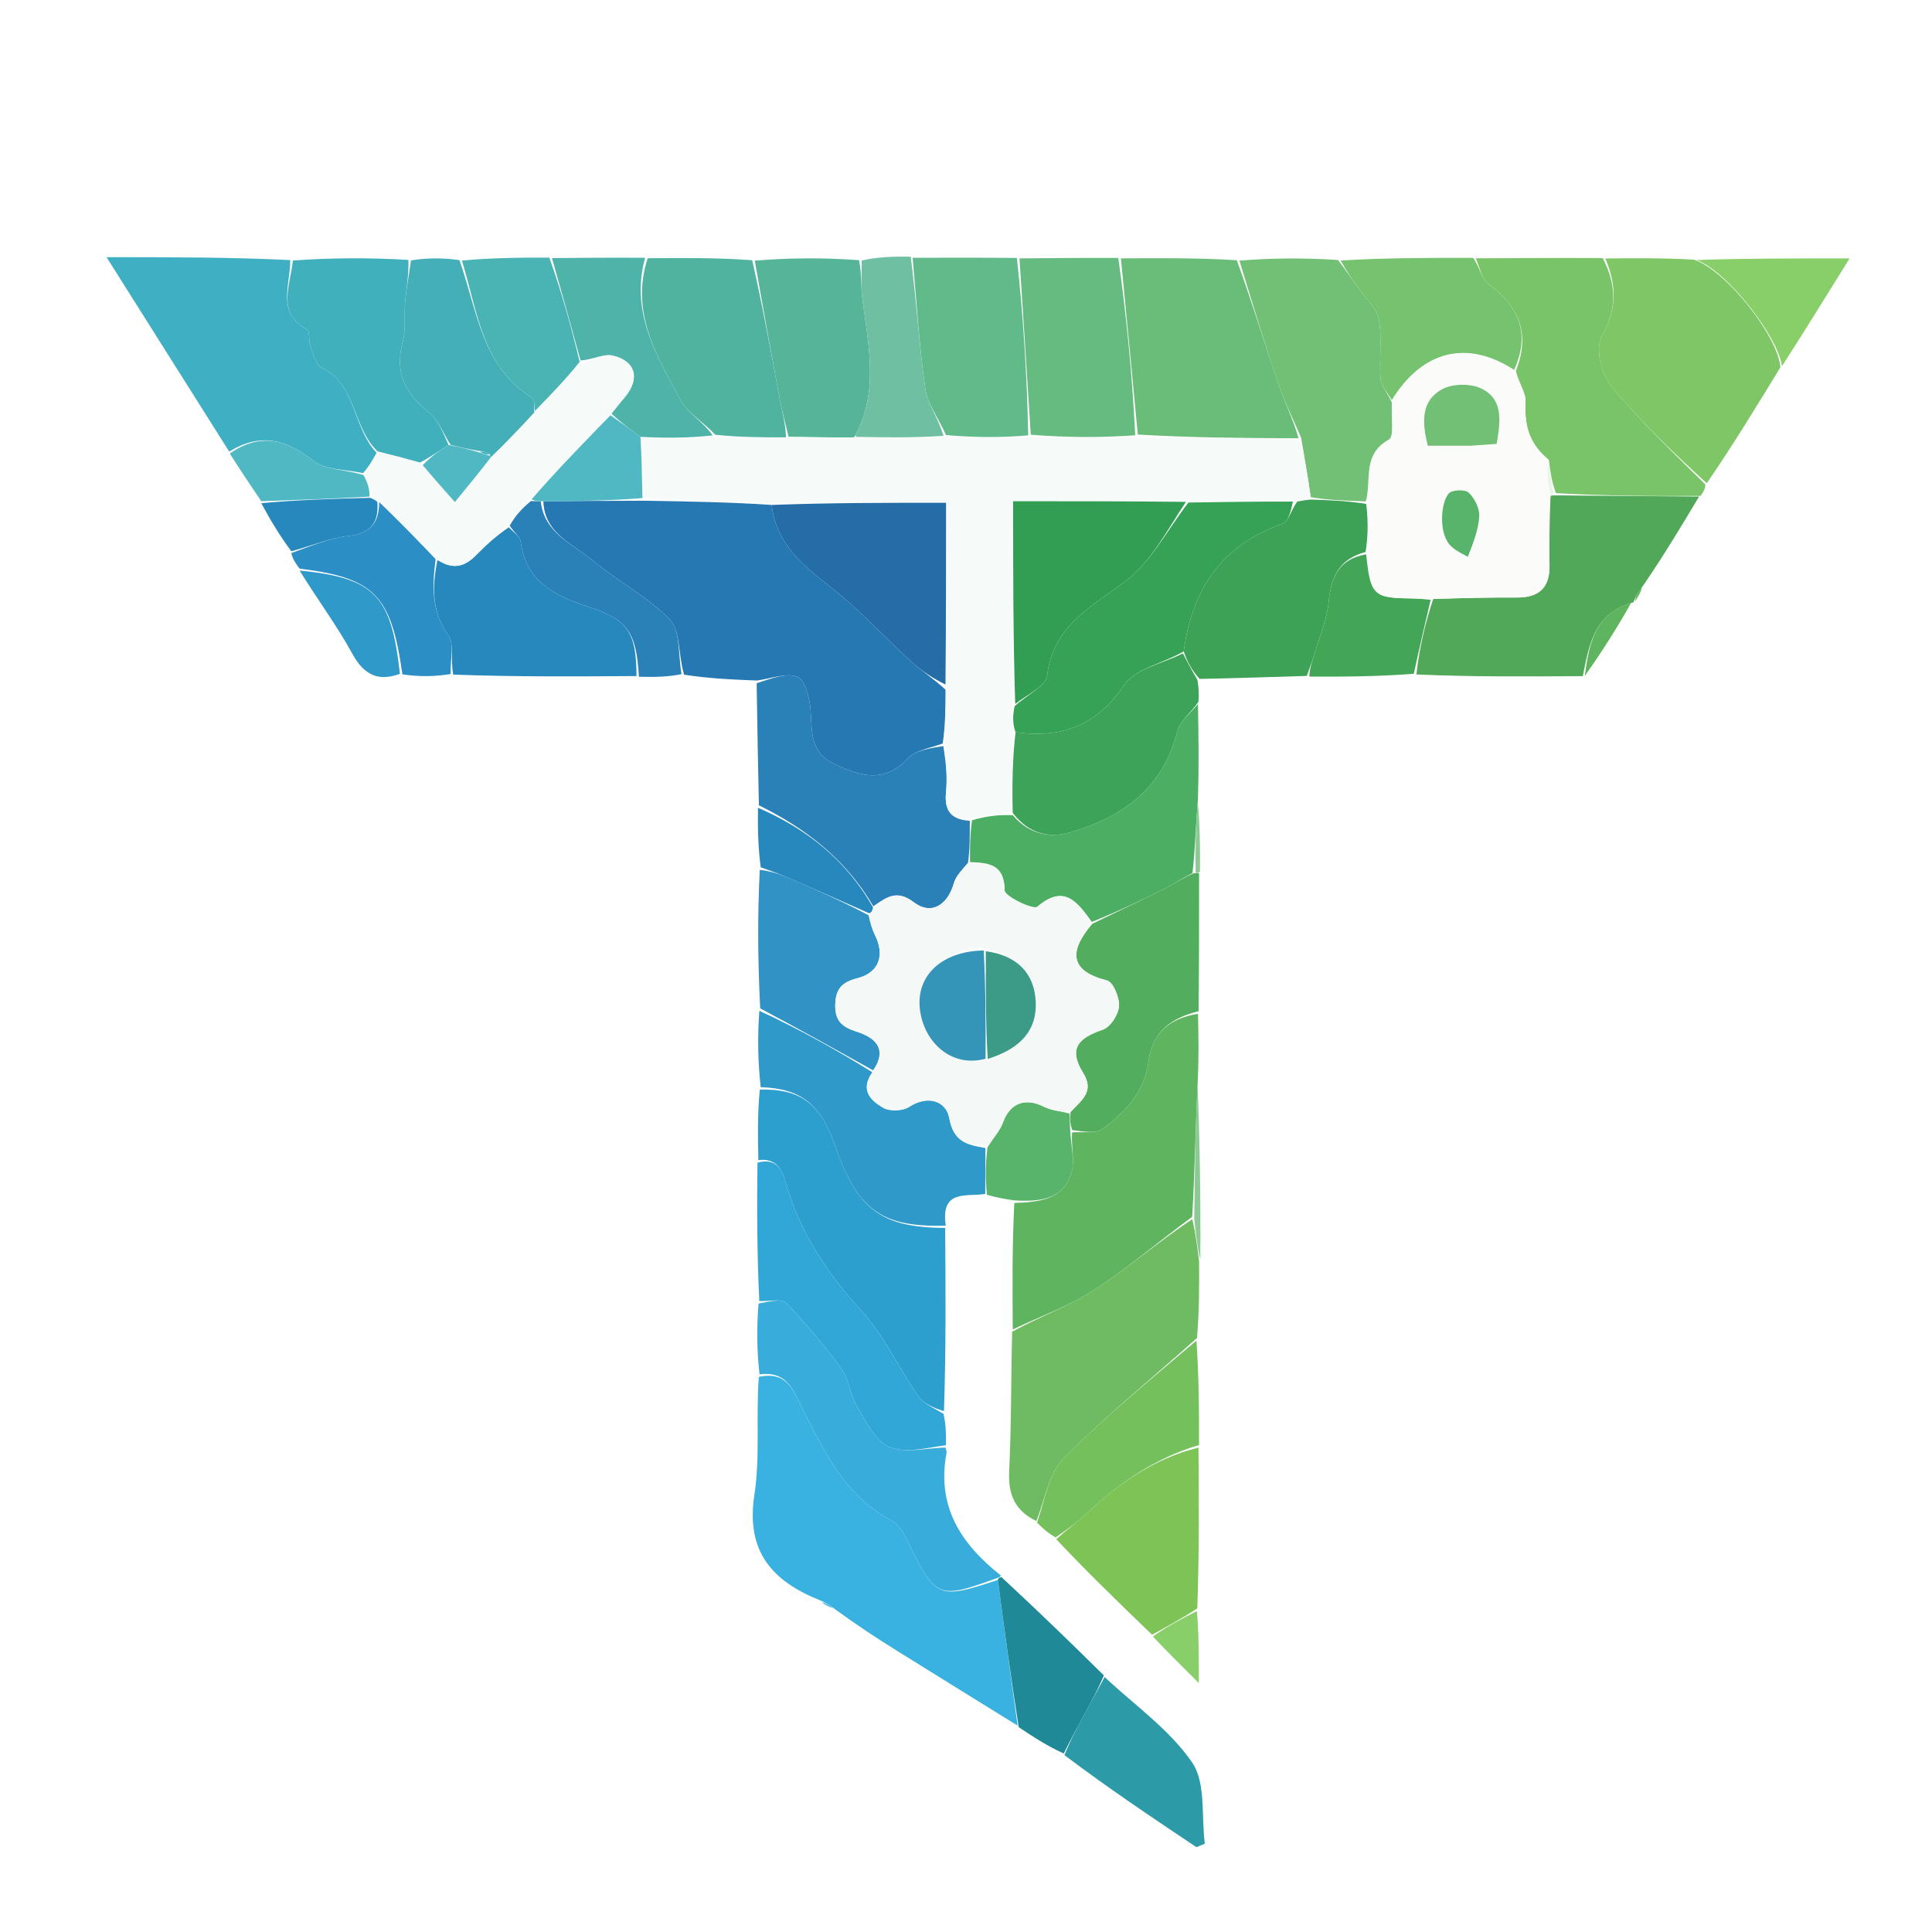
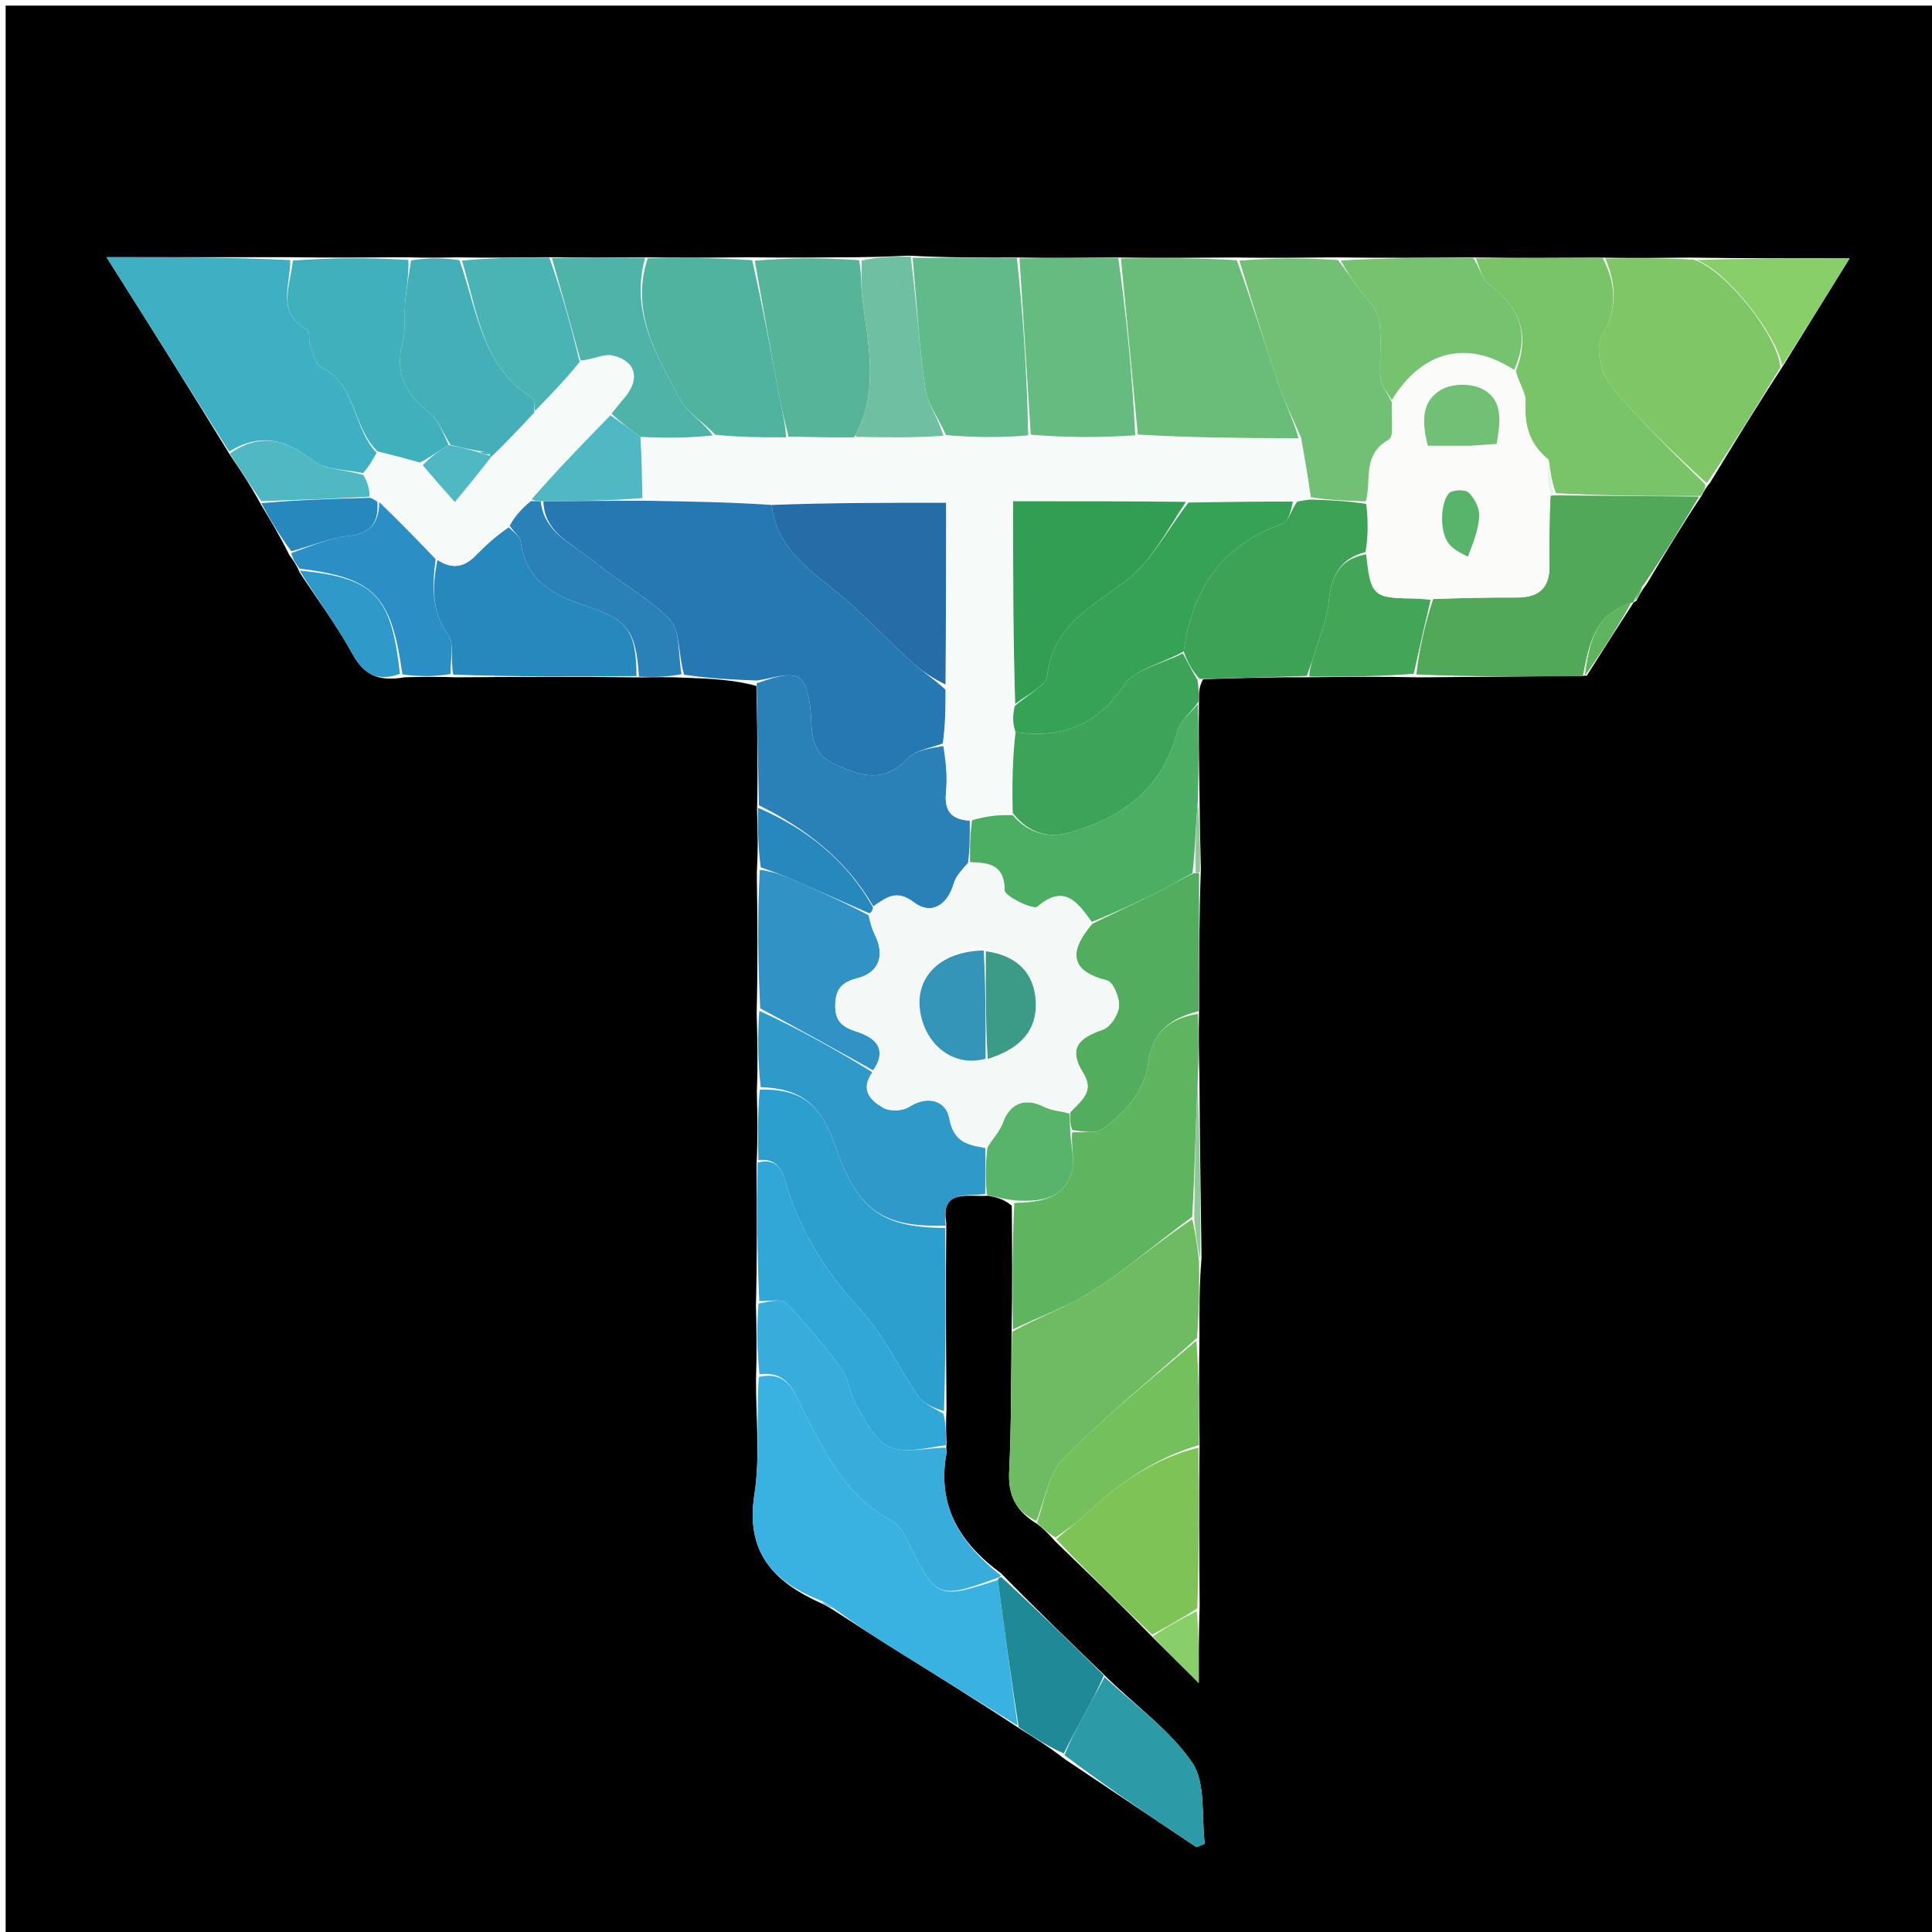
<svg xmlns="http://www.w3.org/2000/svg" version="1.1" id="Layer_1" x="0px" y="0px" width="100%" viewBox="0 0 343 343" enable-background="new 0 0 343 343" xml:space="preserve">
-   <path fill="#FEFFFE" opacity="1" stroke="none" d=" M1,129   C1,86 1,43.5 1,1   C115.333,1 229.667,1 344,1   C344,115.333 344,229.667 344,344   C229.667,344 115.333,344 1,344   C1,272.5 1,201 1,129  M290.529,106.675   C290.978,105.77 291.427,104.865 292.435,103.538   C295.508,98.41 298.582,93.282 302.148,87.934   C302.465,87.3 302.781,86.667 303.638,85.639   C307.788,78.828 311.937,72.016 316.648,64.806   C320.493,58.595 324.339,52.383 328.371,45.871   C318.434,45.871 309.69,45.871 300.026,45.734   C295.018,45.785 290.009,45.837 284.073,45.739   C276.714,45.779 269.355,45.819 261.07,45.706   C253.379,45.755 245.688,45.803 237.071,45.696   C231.381,45.752 225.691,45.808 219.073,45.714   C212.381,45.766 205.69,45.818 198.073,45.715   C192.381,45.767 186.688,45.82 180.071,45.717   C174.055,45.732 168.039,45.748 161.36,45.389   C158.563,45.512 155.767,45.635 152.041,45.666   C146.028,45.722 140.016,45.777 133.076,45.677   C127.049,45.733 121.022,45.79 114.071,45.687   C108.712,45.729 103.353,45.772 97.071,45.664   C92.049,45.724 87.028,45.785 81.115,45.689   C78.412,45.74 75.708,45.79 72.077,45.675   C65.385,45.722 58.692,45.77 51.072,45.66   C40.842,45.66 30.612,45.66 18.916,45.66   C26.671,57.952 33.681,69.065 40.895,80.856   C42.724,83.564 44.553,86.273 46.391,89.681   C48.052,92.428 49.714,95.175 51.373,98.555   C51.977,99.352 52.581,100.15 53.199,101.633   C56.356,106.433 59.817,111.066 62.569,116.088   C64.592,119.779 67.093,121.06 71.888,120.241   C74.592,120.175 77.297,120.109 80.921,120.248   C91.615,120.174 102.308,120.1 113.864,120.266   C116.241,120.222 118.618,120.178 121.897,120.328   C126.059,120.491 130.221,120.654 134.287,121.776   C134.435,128.841 134.583,135.906 134.407,143.842   C134.507,147.223 134.608,150.604 134.367,154.862   C134.46,162.913 134.553,170.965 134.339,179.892   C134.456,184.268 134.572,188.643 134.37,193.889   C134.46,197.914 134.55,201.939 134.316,206.86   C134.367,214.903 134.419,222.947 134.21,231.882   C134.298,235.923 134.387,239.964 134.223,244.907   C134.19,251.728 134.969,258.674 133.936,265.34   C132.358,275.523 137.18,280.791 145.984,284.728   C146.676,285.078 147.367,285.429 148.574,286.241   C152.076,288.488 155.557,290.77 159.086,292.974   C166.265,297.458 173.47,301.9 181.049,306.903   C183.636,308.515 186.223,310.127 189.045,312.313   C196.832,317.521 204.618,322.729 212.405,327.936   C212.902,327.734 213.399,327.531 213.896,327.328   C213.258,322.437 214.125,316.512 211.639,312.89   C207.625,307.042 201.403,302.709 195.827,297.151   C189.877,291.41 183.926,285.668 177.724,279.319   C170.484,274.018 166.276,267.347 168.044,257.958   C168.1,257.659 167.923,257.317 168.038,256.151   C167.975,254.432 167.913,252.712 168.04,250.073   C167.96,239.383 167.881,228.693 168.002,217.19   C166.949,211.011 171.719,212.526 175.529,212.287   C176.89,212.576 178.25,212.865 179.632,214.069   C179.689,221.388 179.746,228.706 179.59,236.82   C179.476,244.946 179.564,253.082 179.165,261.194   C178.959,265.375 180.238,268.252 184.229,270.605   C185.169,271.4 186.11,272.195 187.298,273.604   C193.042,279.144 198.786,284.684 204.822,290.85   C207.23,293.241 209.639,295.633 212.826,298.798   C212.826,293.455 212.826,289.717 212.985,285.056   C212.915,275.705 212.844,266.354 212.968,256.083   C212.897,250.055 212.827,244.028 212.951,237.089   C212.929,232.717 212.906,228.344 213.315,223.292   C213.165,212.87 213.015,202.449 212.942,191.104   C212.858,187.398 212.773,183.693 212.885,179.07   C212.885,171.063 212.884,163.057 213.197,154.291   C213.098,150.199 212.999,146.108 212.96,141.08   C212.868,135.713 212.776,130.345 212.867,124.179   C212.849,123.088 212.832,121.998 213.598,120.584   C219.732,120.389 225.866,120.194 232.911,120.237   C238.94,120.162 244.969,120.086 251.91,120.254   C261.607,120.182 271.305,120.109 281.705,119.964   C284.454,115.635 287.204,111.305 290.005,106.991   C290.005,106.991 289.971,106.949 290.529,106.675  z" />
+   <path fill="" opacity="1" stroke="none" d=" M1,129   C1,86 1,43.5 1,1   C115.333,1 229.667,1 344,1   C344,115.333 344,229.667 344,344   C229.667,344 115.333,344 1,344   C1,272.5 1,201 1,129  M290.529,106.675   C290.978,105.77 291.427,104.865 292.435,103.538   C295.508,98.41 298.582,93.282 302.148,87.934   C302.465,87.3 302.781,86.667 303.638,85.639   C307.788,78.828 311.937,72.016 316.648,64.806   C320.493,58.595 324.339,52.383 328.371,45.871   C318.434,45.871 309.69,45.871 300.026,45.734   C295.018,45.785 290.009,45.837 284.073,45.739   C276.714,45.779 269.355,45.819 261.07,45.706   C253.379,45.755 245.688,45.803 237.071,45.696   C231.381,45.752 225.691,45.808 219.073,45.714   C212.381,45.766 205.69,45.818 198.073,45.715   C192.381,45.767 186.688,45.82 180.071,45.717   C174.055,45.732 168.039,45.748 161.36,45.389   C158.563,45.512 155.767,45.635 152.041,45.666   C146.028,45.722 140.016,45.777 133.076,45.677   C127.049,45.733 121.022,45.79 114.071,45.687   C108.712,45.729 103.353,45.772 97.071,45.664   C92.049,45.724 87.028,45.785 81.115,45.689   C78.412,45.74 75.708,45.79 72.077,45.675   C65.385,45.722 58.692,45.77 51.072,45.66   C40.842,45.66 30.612,45.66 18.916,45.66   C26.671,57.952 33.681,69.065 40.895,80.856   C42.724,83.564 44.553,86.273 46.391,89.681   C48.052,92.428 49.714,95.175 51.373,98.555   C51.977,99.352 52.581,100.15 53.199,101.633   C56.356,106.433 59.817,111.066 62.569,116.088   C64.592,119.779 67.093,121.06 71.888,120.241   C74.592,120.175 77.297,120.109 80.921,120.248   C91.615,120.174 102.308,120.1 113.864,120.266   C116.241,120.222 118.618,120.178 121.897,120.328   C126.059,120.491 130.221,120.654 134.287,121.776   C134.435,128.841 134.583,135.906 134.407,143.842   C134.507,147.223 134.608,150.604 134.367,154.862   C134.46,162.913 134.553,170.965 134.339,179.892   C134.456,184.268 134.572,188.643 134.37,193.889   C134.46,197.914 134.55,201.939 134.316,206.86   C134.367,214.903 134.419,222.947 134.21,231.882   C134.298,235.923 134.387,239.964 134.223,244.907   C134.19,251.728 134.969,258.674 133.936,265.34   C132.358,275.523 137.18,280.791 145.984,284.728   C146.676,285.078 147.367,285.429 148.574,286.241   C152.076,288.488 155.557,290.77 159.086,292.974   C166.265,297.458 173.47,301.9 181.049,306.903   C183.636,308.515 186.223,310.127 189.045,312.313   C196.832,317.521 204.618,322.729 212.405,327.936   C212.902,327.734 213.399,327.531 213.896,327.328   C213.258,322.437 214.125,316.512 211.639,312.89   C207.625,307.042 201.403,302.709 195.827,297.151   C189.877,291.41 183.926,285.668 177.724,279.319   C170.484,274.018 166.276,267.347 168.044,257.958   C168.1,257.659 167.923,257.317 168.038,256.151   C167.975,254.432 167.913,252.712 168.04,250.073   C167.96,239.383 167.881,228.693 168.002,217.19   C166.949,211.011 171.719,212.526 175.529,212.287   C176.89,212.576 178.25,212.865 179.632,214.069   C179.689,221.388 179.746,228.706 179.59,236.82   C179.476,244.946 179.564,253.082 179.165,261.194   C178.959,265.375 180.238,268.252 184.229,270.605   C185.169,271.4 186.11,272.195 187.298,273.604   C193.042,279.144 198.786,284.684 204.822,290.85   C207.23,293.241 209.639,295.633 212.826,298.798   C212.826,293.455 212.826,289.717 212.985,285.056   C212.915,275.705 212.844,266.354 212.968,256.083   C212.897,250.055 212.827,244.028 212.951,237.089   C212.929,232.717 212.906,228.344 213.315,223.292   C213.165,212.87 213.015,202.449 212.942,191.104   C212.858,187.398 212.773,183.693 212.885,179.07   C212.885,171.063 212.884,163.057 213.197,154.291   C213.098,150.199 212.999,146.108 212.96,141.08   C212.868,135.713 212.776,130.345 212.867,124.179   C212.849,123.088 212.832,121.998 213.598,120.584   C219.732,120.389 225.866,120.194 232.911,120.237   C238.94,120.162 244.969,120.086 251.91,120.254   C261.607,120.182 271.305,120.109 281.705,119.964   C284.454,115.635 287.204,111.305 290.005,106.991   C290.005,106.991 289.971,106.949 290.529,106.675  z" />
  <path fill="#2578B1" opacity="1" stroke="none" d=" M134.382,120.817   C130.221,120.654 126.059,120.491 121.447,119.782   C120.379,116.095 120.795,111.961 118.93,110.019   C115.026,105.955 109.74,103.26 105.363,99.595   C101.755,96.574 96.624,94.725 96.47,88.994   C102.668,88.943 108.399,88.906 114.589,88.896   C122.366,89.034 129.684,89.147 137.004,89.644   C137.969,97.755 144.093,101.343 149.343,105.76   C153.697,109.422 157.584,113.633 161.795,117.472   C163.631,119.145 165.761,120.495 167.858,122.437   C167.881,125.919 167.804,128.956 167.368,132   C165.04,132.85 162.545,133.197 161.198,134.626   C156.968,139.119 152.778,137.84 148.119,135.629   C143.649,133.509 144.217,129.687 143.893,125.871   C143.719,123.825 142.91,120.663 141.574,120.157   C139.549,119.392 136.815,120.503 134.382,120.817  z" />
  <path fill="#39B2E1" opacity="1" stroke="none" d=" M145.727,284.171   C137.18,280.791 132.358,275.523 133.936,265.34   C134.969,258.674 134.19,251.728 134.715,244.453   C139.939,243.308 141.011,247.246 142.501,250.163   C146.441,257.88 150.105,265.694 158.343,269.991   C159.415,270.55 160.268,271.857 160.832,273.009   C166.171,283.908 166.39,284.026 177.164,280.493   C178.307,289.38 179.486,297.87 180.665,306.359   C173.47,301.9 166.265,297.458 159.086,292.974   C155.557,290.77 152.076,288.488 148.243,285.693   C147.184,284.82 146.455,284.495 145.727,284.171  z" />
  <path fill="#3FAFC3" opacity="1" stroke="none" d=" M40.692,80.177   C33.681,69.065 26.671,57.952 18.916,45.66   C30.612,45.66 40.842,45.66 51.535,46.172   C51.524,50.9 49.038,55.509 54.533,58.544   C55.064,58.837 54.747,60.452 55.085,61.356   C55.599,62.724 56.002,64.699 57.044,65.212   C63.335,68.305 62.589,75.945 66.877,80.408   C66.082,81.783 65.45,82.886 64.457,83.995   C61.223,83.314 57.705,83.438 55.602,81.775   C50.72,77.914 46.087,76.832 40.692,80.177  z" />
  <path fill="#5FB460" opacity="1" stroke="none" d=" M212.688,179.987   C212.773,183.693 212.858,187.398 212.642,191.881   C212.229,200.438 212.118,208.218 211.658,216.033   C205.691,220.395 200.308,225.081 194.379,228.928   C189.88,231.847 184.687,233.698 179.803,236.024   C179.746,228.706 179.689,221.388 180.076,213.568   C184.752,213.414 188.81,212.888 190.214,208.212   C190.869,206.029 190.115,203.422 190.348,201.039   C192.394,200.896 194.519,201.306 195.71,200.437   C199.776,197.469 203.221,193.787 203.902,188.476   C204.58,183.198 207.793,180.779 212.688,179.987  z" />
  <path fill="#7FC766" opacity="1" stroke="none" d=" M316.087,65.204   C311.937,72.016 307.788,78.828 303.016,85.797   C296.847,80.15 290.984,74.603 285.931,68.397   C284.245,66.328 283.21,61.765 284.355,59.747   C287.099,54.908 287.022,50.612 285.001,45.888   C290.009,45.837 295.018,45.785 300.706,46.093   C306.469,47.974 315.633,59.663 316.087,65.204  z" />
  <path fill="#6EBB62" opacity="1" stroke="none" d=" M179.697,236.422   C184.687,233.698 189.88,231.847 194.379,228.928   C200.308,225.081 205.691,220.395 211.672,216.46   C212.318,219.224 212.601,221.598 212.884,223.972   C212.906,228.344 212.929,232.717 212.507,237.551   C204.246,244.938 196.099,251.539 188.788,258.963   C186.155,261.635 185.53,266.284 183.989,270.031   C180.238,268.252 178.959,265.375 179.165,261.194   C179.564,253.082 179.476,244.946 179.697,236.422  z" />
  <path fill="#51A859" opacity="1" stroke="none" d=" M281.002,120.037   C271.305,120.109 261.607,120.182 251.458,119.739   C252.003,114.976 252.998,110.729 254.444,106.345   C259.688,106.16 264.481,106.053 269.273,106.082   C273.137,106.106 275.143,104.423 275.094,100.438   C275.043,96.307 275.092,92.176 275.278,88.024   C275.46,88.004 275.811,87.903 276.29,87.94   C285.064,88.036 293.36,88.095 301.655,88.153   C298.582,93.282 295.508,98.41 291.824,103.814   C290.799,105.043 290.385,105.996 289.971,106.949   C289.971,106.949 290.005,106.991 289.615,107.027   C282.878,109.102 282.102,114.672 281.002,120.037  z" />
  <path fill="#2A81B8" opacity="1" stroke="none" d=" M134.335,121.297   C136.815,120.503 139.549,119.392 141.574,120.157   C142.91,120.663 143.719,123.825 143.893,125.871   C144.217,129.687 143.649,133.509 148.119,135.629   C152.778,137.84 156.968,139.119 161.198,134.626   C162.545,133.197 165.04,132.85 167.474,132.454   C167.962,135.491 168.208,138.102 167.954,140.664   C167.625,143.99 168.856,145.507 172.175,145.721   C172.178,148.45 172.195,150.751 171.859,153.194   C170.769,154.479 169.708,155.531 169.352,156.783   C168.235,160.721 165.305,162.527 162.259,160.202   C159.065,157.765 157.251,159.419 155.047,160.896   C150.132,152.496 143.011,147.065 134.732,142.971   C134.583,135.906 134.435,128.841 134.335,121.297  z" />
  <path fill="#79C369" opacity="1" stroke="none" d=" M301.901,88.044   C293.36,88.095 285.064,88.036 276.234,87.554   C275.461,85.423 275.224,83.714 274.97,81.629   C271.508,78.825 270.613,75.497 270.836,71.393   C270.93,69.655 269.541,67.837 269.128,65.828   C271.773,59.138 269.606,54.342 264.233,50.404   C263.026,49.519 262.719,47.406 261.997,45.859   C269.355,45.819 276.714,45.779 284.537,45.813   C287.022,50.612 287.099,54.908 284.355,59.747   C283.21,61.765 284.245,66.328 285.931,68.397   C290.984,74.603 296.847,80.15 302.746,85.994   C302.781,86.667 302.465,87.3 301.901,88.044  z" />
  <path fill="#2C9FCF" opacity="1" stroke="none" d=" M167.801,218.003   C167.881,228.693 167.96,239.383 167.587,250.528   C165.742,249.957 163.959,249.203 163.025,247.859   C159.549,242.862 156.964,237.112 152.91,232.684   C146.716,225.917 141.921,218.588 139.456,209.794   C138.723,207.179 137.54,205.617 134.639,205.965   C134.55,201.939 134.46,197.914 134.892,193.446   C142.193,193.246 145.711,196.054 148.176,203.192   C152.164,214.737 156.399,217.933 167.801,218.003  z" />
  <path fill="#6ABD79" opacity="1" stroke="none" d=" M198.998,45.871   C205.69,45.818 212.381,45.766 219.578,46.196   C222.335,53.782 224.488,60.92 226.885,67.976   C228.014,71.298 229.61,74.462 230.537,77.804   C220.719,77.798 211.359,77.687 202,77.152   C201,66.443 199.999,56.157 198.998,45.871  z" />
  <path fill="#72BF76" opacity="1" stroke="none" d=" M230.995,77.698   C229.61,74.462 228.014,71.298 226.885,67.976   C224.488,60.92 222.335,53.782 220.042,46.271   C225.691,45.808 231.381,45.752 237.539,46.159   C239.074,48.157 240.143,49.69 241.209,51.226   C242.466,53.037 244.467,54.719 244.812,56.691   C245.413,60.128 244.81,63.76 245.097,67.278   C245.202,68.573 246.399,69.779 247.107,71.46   C246.981,74.024 247.594,77.484 246.58,78.055   C241.747,80.778 243.543,85.238 242.482,89.015   C238.939,88.89 235.782,88.79 232.695,88.263   C232.174,84.456 231.585,81.077 230.995,77.698  z" />
  <path fill="#4CAE63" opacity="1" stroke="none" d=" M172.212,153.053   C172.195,150.751 172.178,148.45 172.576,145.619   C175.192,144.857 177.393,144.623 179.812,144.734   C182.757,148.169 186.395,148.807 189.994,147.768   C199.323,145.075 206.467,139.922 209.014,129.794   C209.466,127.994 211.423,126.573 212.684,124.977   C212.776,130.345 212.868,135.713 212.677,141.865   C212.285,146.759 212.177,150.868 211.711,155.017   C209.82,155.97 208.334,156.98 206.742,157.776   C202.499,159.898 198.21,161.929 193.812,163.68   C191.194,159.977 188.842,156.979 184.165,160.981   C183.465,161.58 178.372,159.149 178.361,158.088   C178.313,153.391 175.5,153.178 172.212,153.053  z" />
  <path fill="#3DA156" opacity="1" stroke="none" d=" M232.626,88.691   C235.782,88.79 238.939,88.89 242.55,89.458   C242.936,92.616 242.868,95.305 242.439,98   C237.605,99.274 236.312,102.535 235.891,106.841   C235.589,109.936 234.302,112.939 233.404,115.967   C233,117.33 232.471,118.656 231.999,119.999   C225.866,120.194 219.732,120.389 212.976,120.533   C211.57,118.988 210.785,117.495 210.154,115.648   C211.669,104.405 217.038,96.723 227.692,92.982   C228.774,92.602 229.242,90.473 230.31,89.039   C231.292,88.846 231.959,88.768 232.626,88.691  z" />
  <path fill="#2F99CA" opacity="1" stroke="none" d=" M167.902,217.596   C156.399,217.933 152.164,214.737 148.176,203.192   C145.711,196.054 142.193,193.246 135.052,193.011   C134.572,188.643 134.456,184.268 134.81,179.459   C141.856,182.691 148.43,186.355 154.877,190.363   C152.569,193.662 154.758,195.474 156.807,196.672   C157.96,197.346 160.265,197.25 161.412,196.51   C164.811,194.315 167.989,195.541 168.524,198.48   C169.309,202.799 171.687,203.245 174.945,203.821   C174.93,206.816 174.922,209.387 174.914,211.959   C171.719,212.526 166.949,211.011 167.902,217.596  z" />
  <path fill="#38ADDB" opacity="1" stroke="none" d=" M177.199,280.096   C166.39,284.026 166.171,283.908 160.832,273.009   C160.268,271.857 159.415,270.55 158.343,269.991   C150.105,265.694 146.441,257.88 142.501,250.163   C141.011,247.246 139.939,243.308 134.842,244.002   C134.387,239.964 134.298,235.923 134.669,231.426   C136.648,231.051 138.81,230.517 139.577,231.318   C143.085,234.981 146.399,238.875 149.37,242.984   C150.763,244.91 150.933,247.684 152.18,249.761   C153.762,252.396 155.403,255.819 157.881,256.874   C160.71,258.079 164.489,257.052 167.854,256.995   C167.923,257.317 168.1,257.659 168.044,257.958   C166.276,267.347 170.484,274.018 177.661,279.687   C177.598,280.054 177.199,280.096 177.199,280.096  z" />
  <path fill="#4FB3A0" opacity="1" stroke="none" d=" M114.994,45.846   C121.022,45.79 127.049,45.733 133.539,46.197   C135.477,54.752 136.929,62.793 138.443,70.822   C138.868,73.072 139.473,75.289 139.546,77.641   C135.065,77.681 131.033,77.602 126.989,77.186   C124.878,74.916 122.094,73.354 120.806,70.98   C116.587,63.21 111.85,55.383 114.994,45.846  z" />
  <path fill="#65BB80" opacity="1" stroke="none" d=" M198.536,45.793   C199.999,56.157 201,66.443 201.545,77.275   C195.06,77.74 189.03,77.659 182.998,77.176   C182.33,66.473 181.663,56.173 180.996,45.872   C186.688,45.82 192.381,45.767 198.536,45.793  z" />
  <path fill="#52AE5E" opacity="1" stroke="none" d=" M193.939,163.996   C198.21,161.929 202.499,159.898 206.742,157.776   C208.334,156.98 209.82,155.97 211.914,155.04   C212.475,155.024 212.884,155.05 212.884,155.05   C212.884,163.057 212.885,171.063 212.787,179.528   C207.793,180.779 204.58,183.198 203.902,188.476   C203.221,193.787 199.776,197.469 195.71,200.437   C194.519,201.306 192.394,200.896 190.346,200.623   C189.954,199.345 189.913,198.515 190.072,197.408   C192.072,195.262 194.351,193.787 192.291,190.466   C189.775,186.409 191.104,184.372 195.785,182.813   C197.123,182.367 198.548,180.148 198.666,178.643   C198.785,177.118 197.62,174.335 196.528,174.062   C189.936,172.415 189.692,168.975 193.939,163.996  z" />
  <path fill="#3CA359" opacity="1" stroke="none" d=" M210,116.001   C210.785,117.495 211.57,118.988 212.584,120.695   C212.832,121.998 212.849,123.088 212.776,124.578   C211.423,126.573 209.466,127.994 209.014,129.794   C206.467,139.922 199.323,145.075 189.994,147.768   C186.395,148.807 182.757,148.169 179.794,144.315   C179.667,139.037 179.775,134.52 180.292,130.003   C188.763,131.154 194.782,128.686 199.597,121.594   C201.557,118.706 206.444,117.806 210,116.001  z" />
  <path fill="#2688BD" opacity="1" stroke="none" d=" M113.002,120.026   C102.308,120.1 91.615,120.174 80.467,119.766   C79.93,117.088 80.674,114.3 79.607,112.807   C76.53,108.501 76.752,103.99 77.668,99.4   C80.508,101.252 82.595,100.544 84.572,98.515   C86.291,96.751 88.141,95.115 90.319,93.618   C91.304,94.583 92.33,95.297 92.437,96.129   C93.348,103.216 98.445,105.773 104.367,107.687   C111.481,109.987 112.973,112.256 113.002,120.026  z" />
  <path fill="#61BA8A" opacity="1" stroke="none" d=" M180.533,45.795   C181.663,56.173 182.33,66.473 182.545,77.295   C177.405,77.735 172.716,77.654 167.955,77.243   C166.63,74.255 164.658,71.701 164.26,68.922   C163.163,61.253 162.723,53.489 162.024,45.763   C168.039,45.748 174.055,45.732 180.533,45.795  z" />
  <path fill="#41B0BD" opacity="1" stroke="none" d=" M67.039,80.135   C62.589,75.945 63.335,68.305 57.044,65.212   C56.002,64.699 55.599,62.724 55.085,61.356   C54.747,60.452 55.064,58.837 54.533,58.544   C49.038,55.509 51.524,50.9 51.999,46.25   C58.692,45.77 65.385,45.722 72.505,46.141   C72.593,48.885 72.158,51.154 71.941,53.443   C71.708,55.89 72.102,58.468 71.481,60.791   C70.037,66.193 71.97,69.888 76.138,73.205   C77.867,74.581 78.739,77.034 79.636,79.003   C77.812,80.106 76.352,81.205 74.556,82.12   C71.826,81.337 69.433,80.736 67.039,80.135  z" />
  <path fill="#56B599" opacity="1" stroke="none" d=" M139.996,77.521   C139.473,75.289 138.868,73.072 138.443,70.822   C136.929,62.793 135.477,54.752 134.002,46.274   C140.016,45.777 146.028,45.722 152.52,46.189   C153.006,48.703 152.809,50.719 153.056,52.68   C154.092,60.88 156.096,69.098 151.988,77.068   C151.92,77.201 151.973,77.396 151.519,77.662   C147.378,77.682 143.687,77.601 139.996,77.521  z" />
  <path fill="#30A7D6" opacity="1" stroke="none" d=" M167.946,256.573   C164.489,257.052 160.71,258.079 157.881,256.874   C155.403,255.819 153.762,252.396 152.18,249.761   C150.933,247.684 150.763,244.91 149.37,242.984   C146.399,238.875 143.085,234.981 139.577,231.318   C138.81,230.517 136.648,231.051 134.799,230.98   C134.419,222.947 134.367,214.903 134.478,206.412   C137.54,205.617 138.723,207.179 139.456,209.794   C141.921,218.588 146.716,225.917 152.91,232.684   C156.964,237.112 159.549,242.862 163.025,247.859   C163.959,249.203 165.742,249.957 167.493,250.988   C167.913,252.712 167.975,254.432 167.946,256.573  z" />
  <path fill="#7DC356" opacity="1" stroke="none" d=" M204.53,290.225   C198.786,284.684 193.042,279.144 187.521,273.261   C189.383,271.59 191.11,270.355 192.647,268.918   C198.486,263.46 204.852,258.927 212.774,257.003   C212.844,266.354 212.915,275.705 212.563,285.564   C209.604,287.456 207.067,288.84 204.53,290.225  z" />
  <path fill="#3192C5" opacity="1" stroke="none" d=" M155.004,190.02   C148.43,186.355 141.856,182.691 134.964,179.021   C134.553,170.965 134.46,162.913 134.885,154.424   C137.136,154.692 138.885,155.364 140.602,156.11   C145.17,158.097 149.723,160.116 154.22,162.499   C154.544,163.921 154.837,165.014 155.335,166.003   C157.116,169.538 156.111,172.66 152.251,173.661   C149.528,174.367 148.382,175.478 148.289,178.301   C148.194,181.186 149.441,182.318 152.057,183.149   C155.333,184.191 157.721,186.152 155.004,190.02  z" />
  <path fill="#44AFB7" opacity="1" stroke="none" d=" M80,78.997   C78.739,77.034 77.867,74.581 76.138,73.205   C71.97,69.888 70.037,66.193 71.481,60.791   C72.102,58.468 71.708,55.89 71.941,53.443   C72.158,51.154 72.593,48.885 72.968,46.224   C75.708,45.79 78.412,45.74 81.565,46.178   C84.801,55.358 85.543,65.105 94.481,70.638   C94.947,70.927 94.831,72.157 94.857,73.257   C92.219,76.141 89.71,78.715 87.145,81.187   C87.09,81.084 86.956,80.893 86.935,80.611   C86.275,80.22 85.637,80.111 84.63,79.998   C82.841,79.661 81.42,79.329 80,78.997  z" />
  <path fill="#75C26F" opacity="1" stroke="none" d=" M247.098,71.025   C246.399,69.779 245.202,68.573 245.097,67.278   C244.81,63.76 245.413,60.128 244.812,56.691   C244.467,54.719 242.466,53.037 241.209,51.226   C240.143,49.69 239.074,48.157 238.001,46.237   C245.688,45.803 253.379,45.755 261.534,45.782   C262.719,47.406 263.026,49.519 264.233,50.404   C269.606,54.342 271.773,59.138 268.812,65.67   C260.476,60.234 252.495,62.233 247.098,71.025  z" />
  <path fill="#74C05C" opacity="1" stroke="none" d=" M212.871,256.543   C204.852,258.927 198.486,263.46 192.647,268.918   C191.11,270.355 189.383,271.59 187.397,272.953   C186.11,272.195 185.169,271.4 184.109,270.318   C185.53,266.284 186.155,261.635 188.788,258.963   C196.099,251.539 204.246,244.938 212.409,238.006   C212.827,244.028 212.897,250.055 212.871,256.543  z" />
  <path fill="#4EB3A8" opacity="1" stroke="none" d=" M114.533,45.766   C111.85,55.383 116.587,63.21 120.806,70.98   C122.094,73.354 124.878,74.916 126.538,77.306   C122.038,77.778 117.975,77.793 113.701,77.556   C111.783,76.11 110.077,74.917 108.56,73.423   C109.482,72.247 110.22,71.374 110.949,70.495   C113.614,67.279 112.943,64.181 108.893,63.152   C107.185,62.718 105.061,63.922 103.068,63.987   C101.338,57.667 99.666,51.741 97.994,45.814   C103.353,45.772 108.712,45.729 114.533,45.766  z" />
  <path fill="#2C9AA7" opacity="1" stroke="none" d=" M196.113,297.735   C201.403,302.709 207.625,307.042 211.639,312.89   C214.125,316.512 213.258,322.437 213.896,327.328   C213.399,327.531 212.902,327.734 212.405,327.936   C204.618,322.729 196.832,317.521 188.98,311.6   C190.138,308.673 191.368,306.464 192.582,304.246   C193.768,302.081 194.937,299.906 196.113,297.735  z" />
  <path fill="#2B8EC4" opacity="1" stroke="none" d=" M77.34,99.26   C76.752,103.99 76.53,108.501 79.607,112.807   C80.674,114.3 79.93,117.088 80.008,119.663   C77.297,120.109 74.592,120.175 71.444,119.727   C69.458,105.814 66.68,102.624 53.185,100.947   C52.581,100.15 51.977,99.352 51.722,98.19   C55.302,96.9 58.484,95.529 61.778,95.163   C65.782,94.718 67.286,92.85 67.327,89.117   C70.888,92.524 74.114,95.892 77.34,99.26  z" />
  <path fill="#6FC0A2" opacity="1" stroke="none" d=" M151.969,77.562   C151.973,77.396 151.92,77.201 151.988,77.068   C156.096,69.098 154.092,60.88 153.056,52.68   C152.809,50.719 153.006,48.703 152.985,46.235   C155.767,45.635 158.563,45.512 161.692,45.576   C162.723,53.489 163.163,61.253 164.26,68.922   C164.658,71.701 166.63,74.255 167.502,77.374   C162.07,77.745 157.02,77.653 151.969,77.562  z" />
  <path fill="#4AB3B3" opacity="1" stroke="none" d=" M97.532,45.739   C99.666,51.741 101.338,57.667 102.914,64.261   C100.208,67.602 97.597,70.275 94.987,72.948   C94.831,72.157 94.947,70.927 94.481,70.638   C85.543,65.105 84.801,55.358 82.01,46.256   C87.028,45.785 92.049,45.724 97.532,45.739  z" />
  <path fill="#208997" opacity="1" stroke="none" d=" M195.97,297.443   C194.937,299.906 193.768,302.081 192.582,304.246   C191.368,306.464 190.138,308.673 188.862,311.312   C186.223,310.127 183.636,308.515 180.857,306.631   C179.486,297.87 178.307,289.38 177.164,280.493   C177.199,280.096 177.598,280.054 177.787,279.99   C183.926,285.668 189.877,291.41 195.97,297.443  z" />
  <path fill="#43A657" opacity="1" stroke="none" d=" M232.455,120.118   C232.471,118.656 233,117.33 233.404,115.967   C234.302,112.939 235.589,109.936 235.891,106.841   C236.312,102.535 237.605,99.274 242.546,98.409   C243.29,105.666 243.811,106.169 250.533,106.238   C251.687,106.25 252.84,106.398 253.993,106.482   C252.998,110.729 252.003,114.976 251.002,119.617   C244.969,120.086 238.94,120.162 232.455,120.118  z" />
  <path fill="#2A81B8" opacity="1" stroke="none" d=" M113.433,120.146   C112.973,112.256 111.481,109.987 104.367,107.687   C98.445,105.773 93.348,103.216 92.437,96.129   C92.33,95.297 91.304,94.583 90.49,93.323   C91.488,91.532 92.699,90.233 94.258,88.956   C95.072,88.988 95.537,88.998 96.002,89.008   C96.624,94.725 101.755,96.574 105.363,99.595   C109.74,103.26 115.026,105.955 118.93,110.019   C120.795,111.961 120.379,116.095 120.995,119.685   C118.618,120.178 116.241,120.222 113.433,120.146  z" />
  <path fill="#89CF69" opacity="1" stroke="none" d=" M316.367,65.005   C315.633,59.663 306.469,47.974 301.165,46.161   C309.69,45.871 318.434,45.871 328.371,45.871   C324.339,52.383 320.493,58.595 316.367,65.005  z" />
  <path fill="#59B46B" opacity="1" stroke="none" d=" M189.872,197.685   C189.913,198.515 189.954,199.345 189.997,200.591   C190.115,203.422 190.869,206.029 190.214,208.212   C188.81,212.888 184.752,213.414 180.065,213.11   C178.25,212.865 176.89,212.576 175.221,212.123   C174.922,209.387 174.93,206.816 175.315,203.694   C176.498,201.866 177.559,200.68 178.058,199.292   C179.3,195.843 182,194.805 185.317,196.476   C186.689,197.168 188.345,197.299 189.872,197.685  z" />
  <path fill="#2688BD" opacity="1" stroke="none" d=" M154.283,162.123   C149.723,160.116 145.17,158.097 140.602,156.11   C138.885,155.364 137.136,154.692 135.055,153.986   C134.608,150.604 134.507,147.223 134.569,143.406   C143.011,147.065 150.132,152.496 154.992,161.103   C154.821,161.933 154.587,162.082 154.283,162.123  z" />
  <path fill="#50B8C2" opacity="1" stroke="none" d=" M40.793,80.517   C46.087,76.832 50.72,77.914 55.602,81.775   C57.705,83.438 61.223,83.314 64.544,84.336   C65.318,85.779 65.647,86.889 65.594,88.168   C58.936,88.552 52.659,88.767 46.382,88.981   C44.553,86.273 42.724,83.564 40.793,80.517  z" />
  <path fill="#2F99CA" opacity="1" stroke="none" d=" M53.192,101.29   C66.68,102.624 69.458,105.814 71.002,119.631   C67.093,121.06 64.592,119.779 62.569,116.088   C59.817,111.066 56.356,106.433 53.192,101.29  z" />
  <path fill="#2688BD" opacity="1" stroke="none" d=" M46.386,89.331   C52.659,88.767 58.936,88.552 65.728,88.379   C66.464,88.672 66.713,88.891 66.992,89.077   C67.286,92.85 65.782,94.718 61.778,95.163   C58.484,95.529 55.302,96.9 51.723,97.873   C49.714,95.175 48.052,92.428 46.386,89.331  z" />
  <path fill="#8DC995" opacity="1" stroke="none" d=" M213.1,223.632   C212.601,221.598 212.318,219.224 212.021,216.423   C212.118,208.218 212.229,200.438 212.602,192.343   C213.015,202.449 213.165,212.87 213.1,223.632  z" />
  <path fill="#89CF69" opacity="1" stroke="none" d=" M204.676,290.537   C207.067,288.84 209.604,287.456 212.484,286.025   C212.826,289.717 212.826,293.455 212.826,298.798   C209.639,295.633 207.23,293.241 204.676,290.537  z" />
  <path fill="#5FB460" opacity="1" stroke="none" d=" M281.354,120.001   C282.102,114.672 282.878,109.102 289.589,107.019   C287.204,111.305 284.454,115.635 281.354,120.001  z" />
  <path fill="#8DC995" opacity="1" stroke="none" d=" M213.041,154.671   C212.884,155.05 212.475,155.024 212.272,155   C212.177,150.868 212.285,146.759 212.647,142.333   C212.999,146.108 213.098,150.199 213.041,154.671  z" />
  <path fill="#5FB460" opacity="1" stroke="none" d=" M290.25,106.812   C290.385,105.996 290.799,105.043 291.545,104.024   C291.427,104.865 290.978,105.77 290.25,106.812  z" />
  <path fill="#66C0E2" opacity="1" stroke="none" d=" M145.855,284.449   C146.455,284.495 147.184,284.82 147.986,285.462   C147.367,285.429 146.676,285.078 145.855,284.449  z" />
  <path fill="#F6FAF8" opacity="1" stroke="none" d=" M151.519,77.662   C157.02,77.653 162.07,77.745 167.574,77.705   C172.716,77.654 177.405,77.735 182.547,77.697   C189.03,77.659 195.06,77.74 201.545,77.698   C211.359,77.687 220.719,77.798 230.537,77.804   C231.585,81.077 232.174,84.456 232.695,88.263   C231.959,88.768 231.292,88.846 229.853,88.93   C223.052,89.03 217.024,89.124 210.539,89.101   C200.048,88.985 190.013,88.985 179.866,88.985   C179.866,101.517 179.866,113.262 179.762,125.414   C179.732,127.216 179.807,128.61 179.883,130.004   C179.775,134.52 179.667,139.037 179.576,143.972   C177.393,144.623 175.192,144.857 172.59,145.192   C168.856,145.507 167.625,143.99 167.954,140.664   C168.208,138.102 167.962,135.491 167.833,132.447   C167.804,128.956 167.881,125.919 167.959,121.978   C167.959,110.512 167.959,99.95 167.959,89.26   C157.169,89.26 147.085,89.26 137.001,89.26   C129.684,89.147 122.366,89.034 114.516,88.45   C113.959,84.589 113.936,81.199 113.913,77.808   C117.975,77.793 122.038,77.778 126.551,77.643   C131.033,77.602 135.065,77.681 139.546,77.641   C143.687,77.601 147.378,77.682 151.519,77.662  z" />
  <path fill="#256DA7" opacity="1" stroke="none" d=" M137.004,89.644   C147.085,89.26 157.169,89.26 167.959,89.26   C167.959,99.95 167.959,110.512 167.858,121.533   C165.761,120.495 163.631,119.145 161.795,117.472   C157.584,113.633 153.697,109.422 149.343,105.76   C144.093,101.343 137.969,97.755 137.004,89.644  z" />
  <path fill="#50B8C2" opacity="1" stroke="none" d=" M113.701,77.556   C113.936,81.199 113.959,84.589 114.056,88.425   C108.399,88.906 102.668,88.943 96.47,88.994   C95.537,88.998 95.072,88.988 94.38,88.643   C98.893,83.447 103.632,78.585 108.371,73.724   C110.077,74.917 111.783,76.11 113.701,77.556  z" />
  <path fill="#F6FAF8" opacity="1" stroke="none" d=" M108.56,73.423   C103.632,78.585 98.893,83.447 94.032,88.621   C92.699,90.233 91.488,91.532 90.106,93.127   C88.141,95.115 86.291,96.751 84.572,98.515   C82.595,100.544 80.508,101.252 77.668,99.4   C74.114,95.892 70.888,92.524 67.327,89.117   C66.713,88.891 66.464,88.672 66.109,88.209   C65.647,86.889 65.318,85.779 64.904,84.329   C65.45,82.886 66.082,81.783 66.877,80.408   C69.433,80.736 71.826,81.337 74.71,82.407   C76.911,84.804 78.622,86.731 80.755,89.133   C83.299,86.037 85.25,83.663 87.2,81.289   C89.71,78.715 92.219,76.141 94.857,73.257   C97.597,70.275 100.208,67.602 102.972,64.655   C105.061,63.922 107.185,62.718 108.893,63.152   C112.943,64.181 113.614,67.279 110.949,70.495   C110.22,71.374 109.482,72.247 108.56,73.423  z" />
  <path fill="#FBFCFA" opacity="1" stroke="none" d=" M254.444,106.345   C252.84,106.398 251.687,106.25 250.533,106.238   C243.811,106.169 243.29,105.666 242.906,98.403   C242.868,95.305 242.936,92.616 242.937,89.484   C243.543,85.238 241.747,80.778 246.58,78.055   C247.594,77.484 246.981,74.024 247.107,71.46   C252.495,62.233 260.476,60.234 268.51,65.897   C269.541,67.837 270.93,69.655 270.836,71.393   C270.613,75.497 271.508,78.825 274.696,81.879   C274.657,84.351 274.877,86.198 275.097,88.045   C275.092,92.176 275.043,96.307 275.094,100.438   C275.143,104.423 273.137,106.106 269.273,106.082   C264.481,106.053 259.688,106.16 254.444,106.345  M261.393,79.139   C262.823,79.028 264.253,78.917 265.715,78.804   C266.406,74.727 266.924,70.795 262.885,68.929   C260.968,68.044 257.813,68.112 255.983,69.126   C252.277,71.183 252.424,74.959 253.492,79.141   C255.896,79.141 258.171,79.141 261.393,79.139  M260.993,98.713   C261.577,96.345 262.499,93.994 262.616,91.603   C262.685,90.206 261.771,88.418 260.714,87.435   C260.072,86.839 257.722,86.962 257.193,87.616   C256.326,88.687 256.055,90.446 256.02,91.926   C255.987,93.354 256.257,94.982 256.971,96.178   C257.666,97.342 259.093,98.07 260.993,98.713  z" />
  <path fill="#E8F6E8" opacity="1" stroke="none" d=" M275.278,88.024   C274.877,86.198 274.657,84.351 274.712,82.255   C275.224,83.714 275.461,85.423 275.755,87.518   C275.811,87.903 275.46,88.004 275.278,88.024  z" />
  <path fill="#F4F9F7" opacity="1" stroke="none" d=" M154.22,162.499   C154.587,162.082 154.821,161.933 155.042,161.468   C157.251,159.419 159.065,157.765 162.259,160.202   C165.305,162.527 168.235,160.721 169.352,156.783   C169.708,155.531 170.769,154.479 171.859,153.194   C175.5,153.178 178.313,153.391 178.361,158.088   C178.372,159.149 183.465,161.58 184.165,160.981   C188.842,156.979 191.194,159.977 193.812,163.68   C189.692,168.975 189.936,172.415 196.528,174.062   C197.62,174.335 198.785,177.118 198.666,178.643   C198.548,180.148 197.123,182.367 195.785,182.813   C191.104,184.372 189.775,186.409 192.291,190.466   C194.351,193.787 192.072,195.262 190.072,197.408   C188.345,197.299 186.689,197.168 185.317,196.476   C182,194.805 179.3,195.843 178.058,199.292   C177.559,200.68 176.498,201.866 175.322,203.271   C171.687,203.245 169.309,202.799 168.524,198.48   C167.989,195.541 164.811,194.315 161.412,196.51   C160.265,197.25 157.96,197.346 156.807,196.672   C154.758,195.474 152.569,193.662 154.877,190.363   C157.721,186.152 155.333,184.191 152.057,183.149   C149.441,182.318 148.194,181.186 148.289,178.301   C148.382,175.478 149.528,174.367 152.251,173.661   C156.111,172.66 157.116,169.538 155.335,166.003   C154.837,165.014 154.544,163.921 154.22,162.499  M174.287,168.197   C167.185,168.857 162.714,173.182 163.293,178.976   C163.883,184.889 168.797,189.641 175.722,188.035   C181.408,186.103 184.099,182.751 183.881,177.873   C183.657,172.848 180.634,169.634 174.287,168.197  z" />
  <path fill="#35A256" opacity="1" stroke="none" d=" M210.995,89.217   C217.024,89.124 223.052,89.03 229.537,89.046   C229.242,90.473 228.774,92.602 227.692,92.982   C217.038,96.723 211.669,104.405 210.154,115.648   C206.444,117.806 201.557,118.706 199.597,121.594   C194.782,128.686 188.763,131.154 180.292,130.003   C179.807,128.61 179.732,127.216 180.133,125.381   C182.455,123.273 185.687,121.773 185.911,119.911   C186.963,111.157 193.491,107.88 199.614,103.342   C204.315,99.857 207.266,94.012 210.995,89.217  z" />
  <path fill="#50B8C2" opacity="1" stroke="none" d=" M87.145,81.187   C85.25,83.663 83.299,86.037 80.755,89.133   C78.622,86.731 76.911,84.804 75.046,82.59   C76.352,81.205 77.812,80.106 79.636,79.003   C81.42,79.329 82.841,79.661 84.792,80.239   C85.868,80.621 86.412,80.757 86.956,80.893   C86.956,80.893 87.09,81.084 87.145,81.187  z" />
  <path fill="#41B0BD" opacity="1" stroke="none" d=" M86.935,80.611   C86.412,80.757 85.868,80.621 85.161,80.243   C85.637,80.111 86.275,80.22 86.935,80.611  z" />
  <path fill="#329E54" opacity="1" stroke="none" d=" M210.539,89.101   C207.266,94.012 204.315,99.857 199.614,103.342   C193.491,107.88 186.963,111.157 185.911,119.911   C185.687,121.773 182.455,123.273 180.238,124.973   C179.866,113.262 179.866,101.517 179.866,88.985   C190.013,88.985 200.048,88.985 210.539,89.101  z" />
  <path fill="#72BF76" opacity="1" stroke="none" d=" M260.92,79.14   C258.171,79.141 255.896,79.141 253.492,79.141   C252.424,74.959 252.277,71.183 255.983,69.126   C257.813,68.112 260.968,68.044 262.885,68.929   C266.924,70.795 266.406,74.727 265.715,78.804   C264.253,78.917 262.823,79.028 260.92,79.14  z" />
  <path fill="#59B46B" opacity="1" stroke="none" d=" M260.596,98.851   C259.093,98.07 257.666,97.342 256.971,96.178   C256.257,94.982 255.987,93.354 256.02,91.926   C256.055,90.446 256.326,88.687 257.193,87.616   C257.722,86.962 260.072,86.839 260.714,87.435   C261.771,88.418 262.685,90.206 262.616,91.603   C262.499,93.994 261.577,96.345 260.596,98.851  z" />
  <path fill="#3595B9" opacity="1" stroke="none" d=" M174.979,187.968   C168.797,189.641 163.883,184.889 163.293,178.976   C162.714,173.182 167.185,168.857 174.648,168.746   C174.999,175.519 174.989,181.744 174.979,187.968  z" />
  <path fill="#3C9B87" opacity="1" stroke="none" d=" M175.35,188.002   C174.989,181.744 174.999,175.519 175.018,168.876   C180.634,169.634 183.657,172.848 183.881,177.873   C184.099,182.751 181.408,186.103 175.35,188.002  z" />
</svg>
